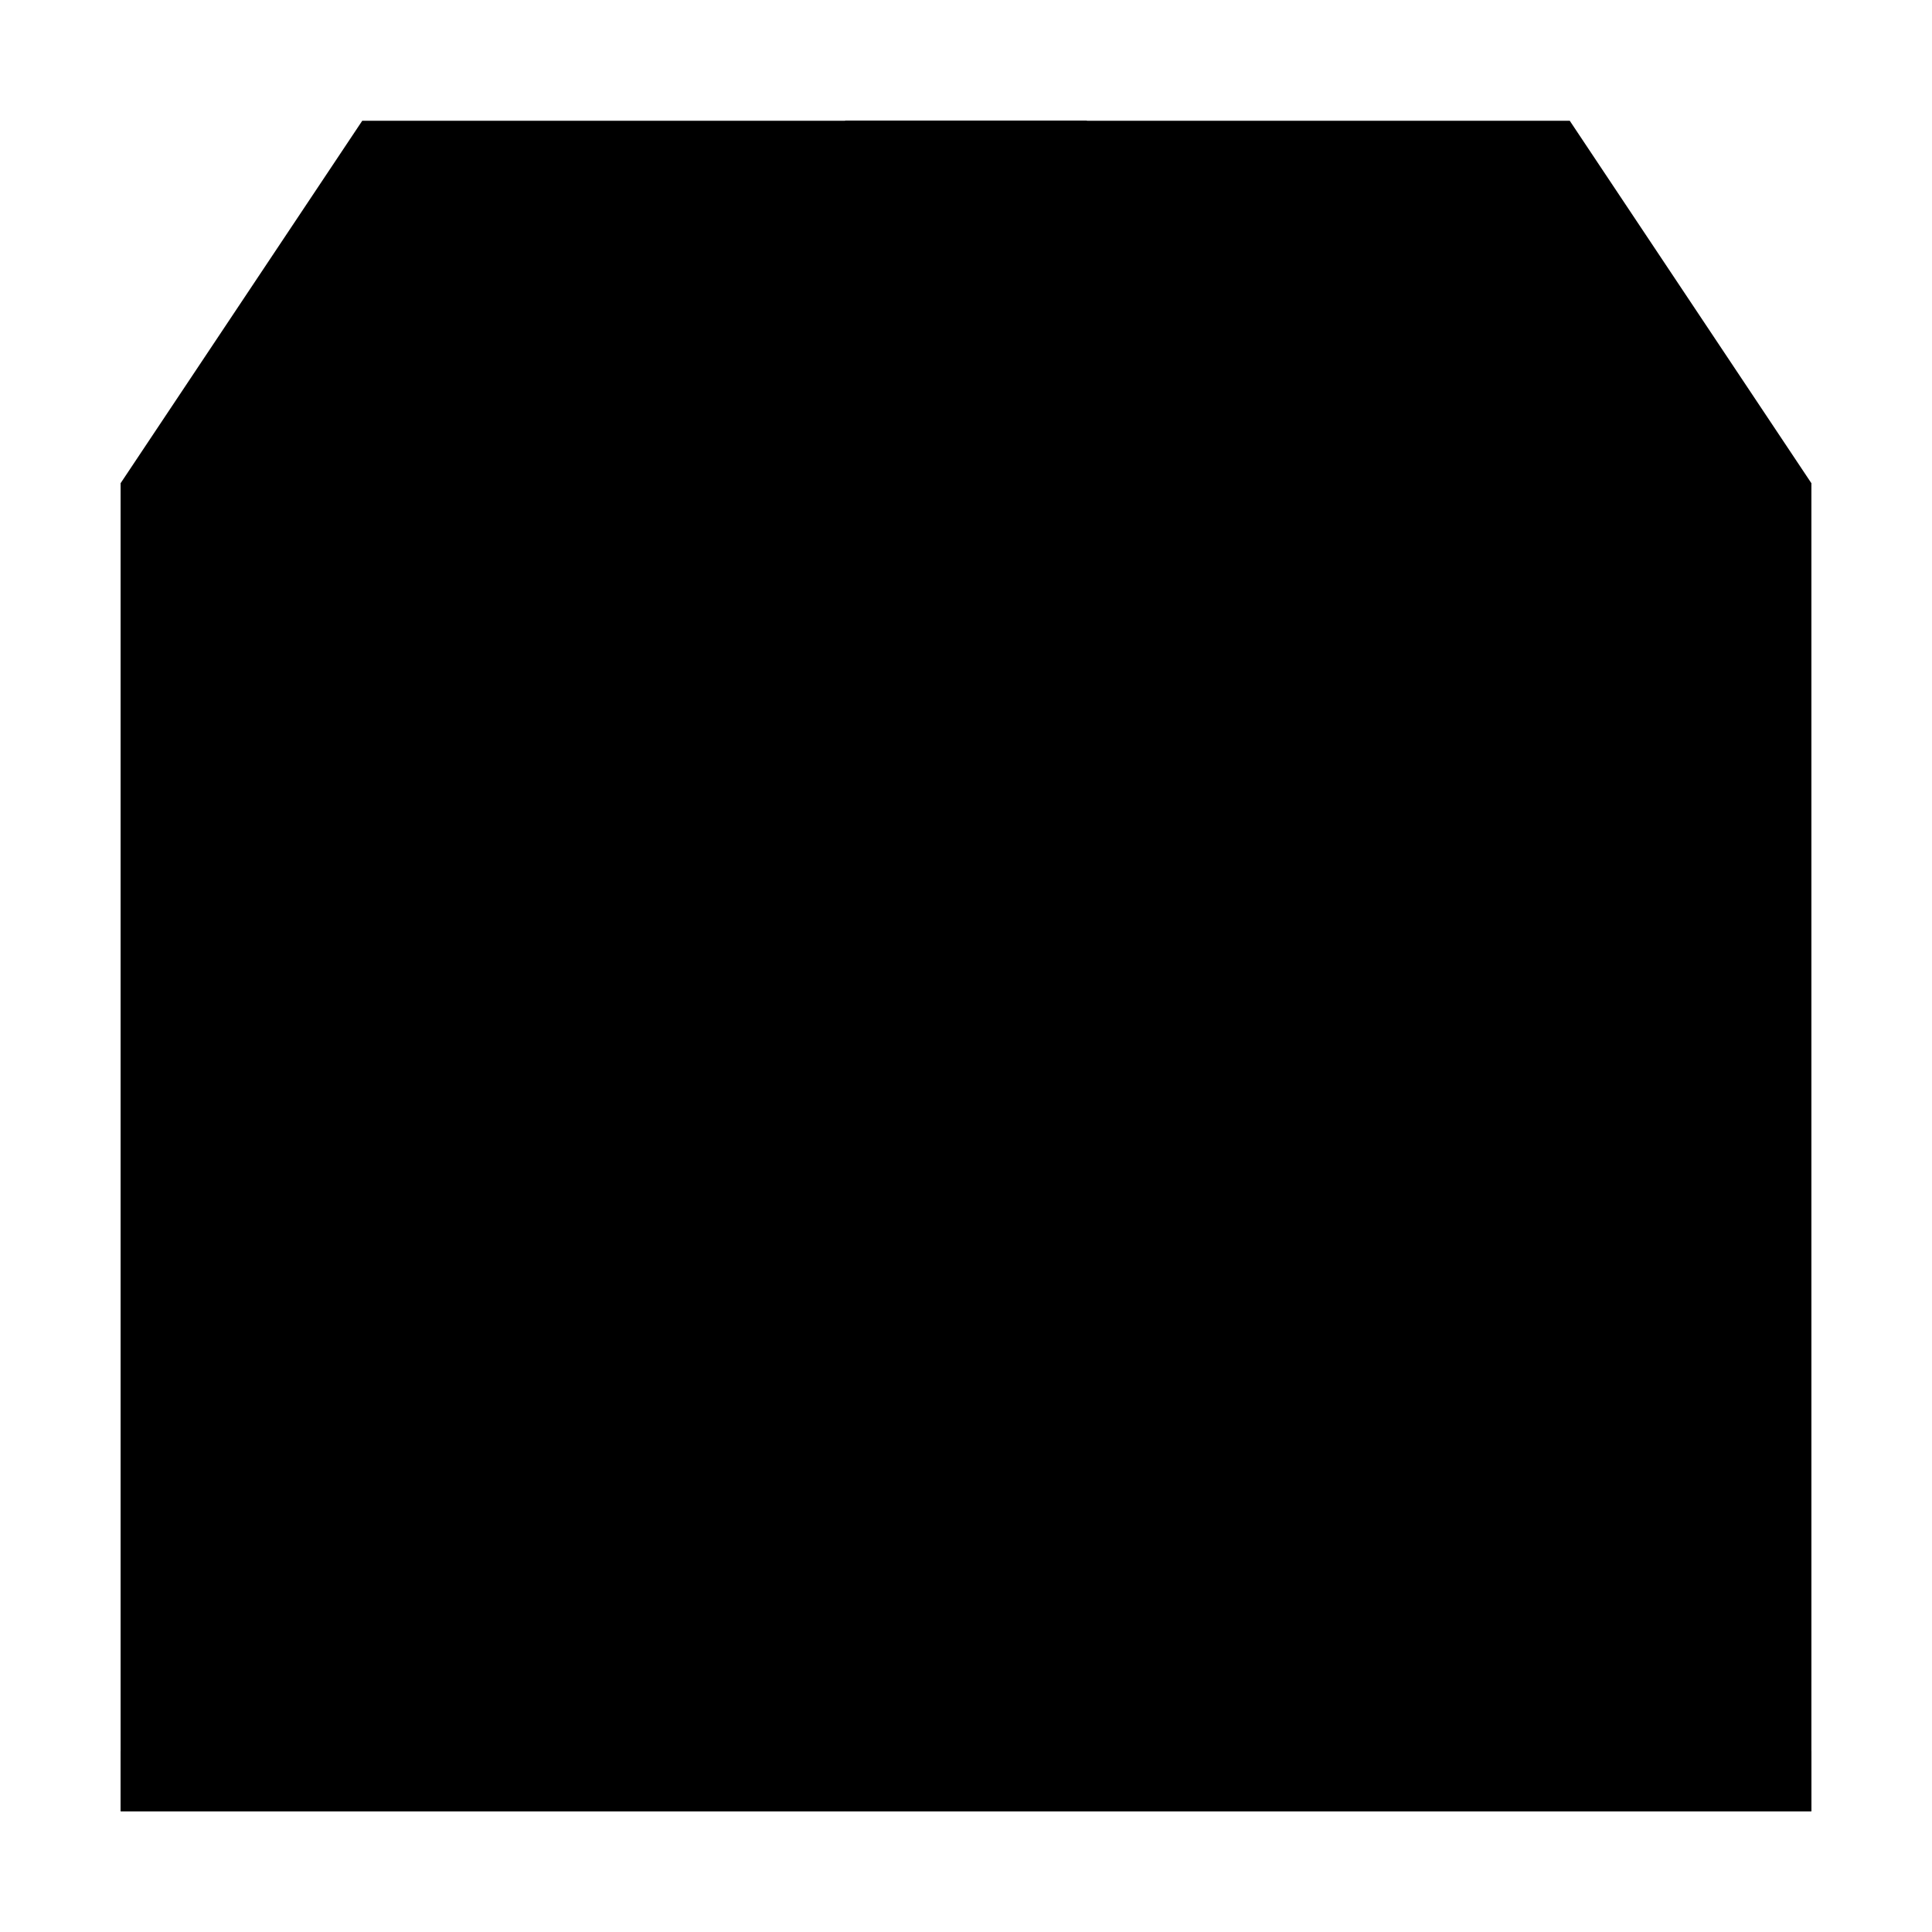
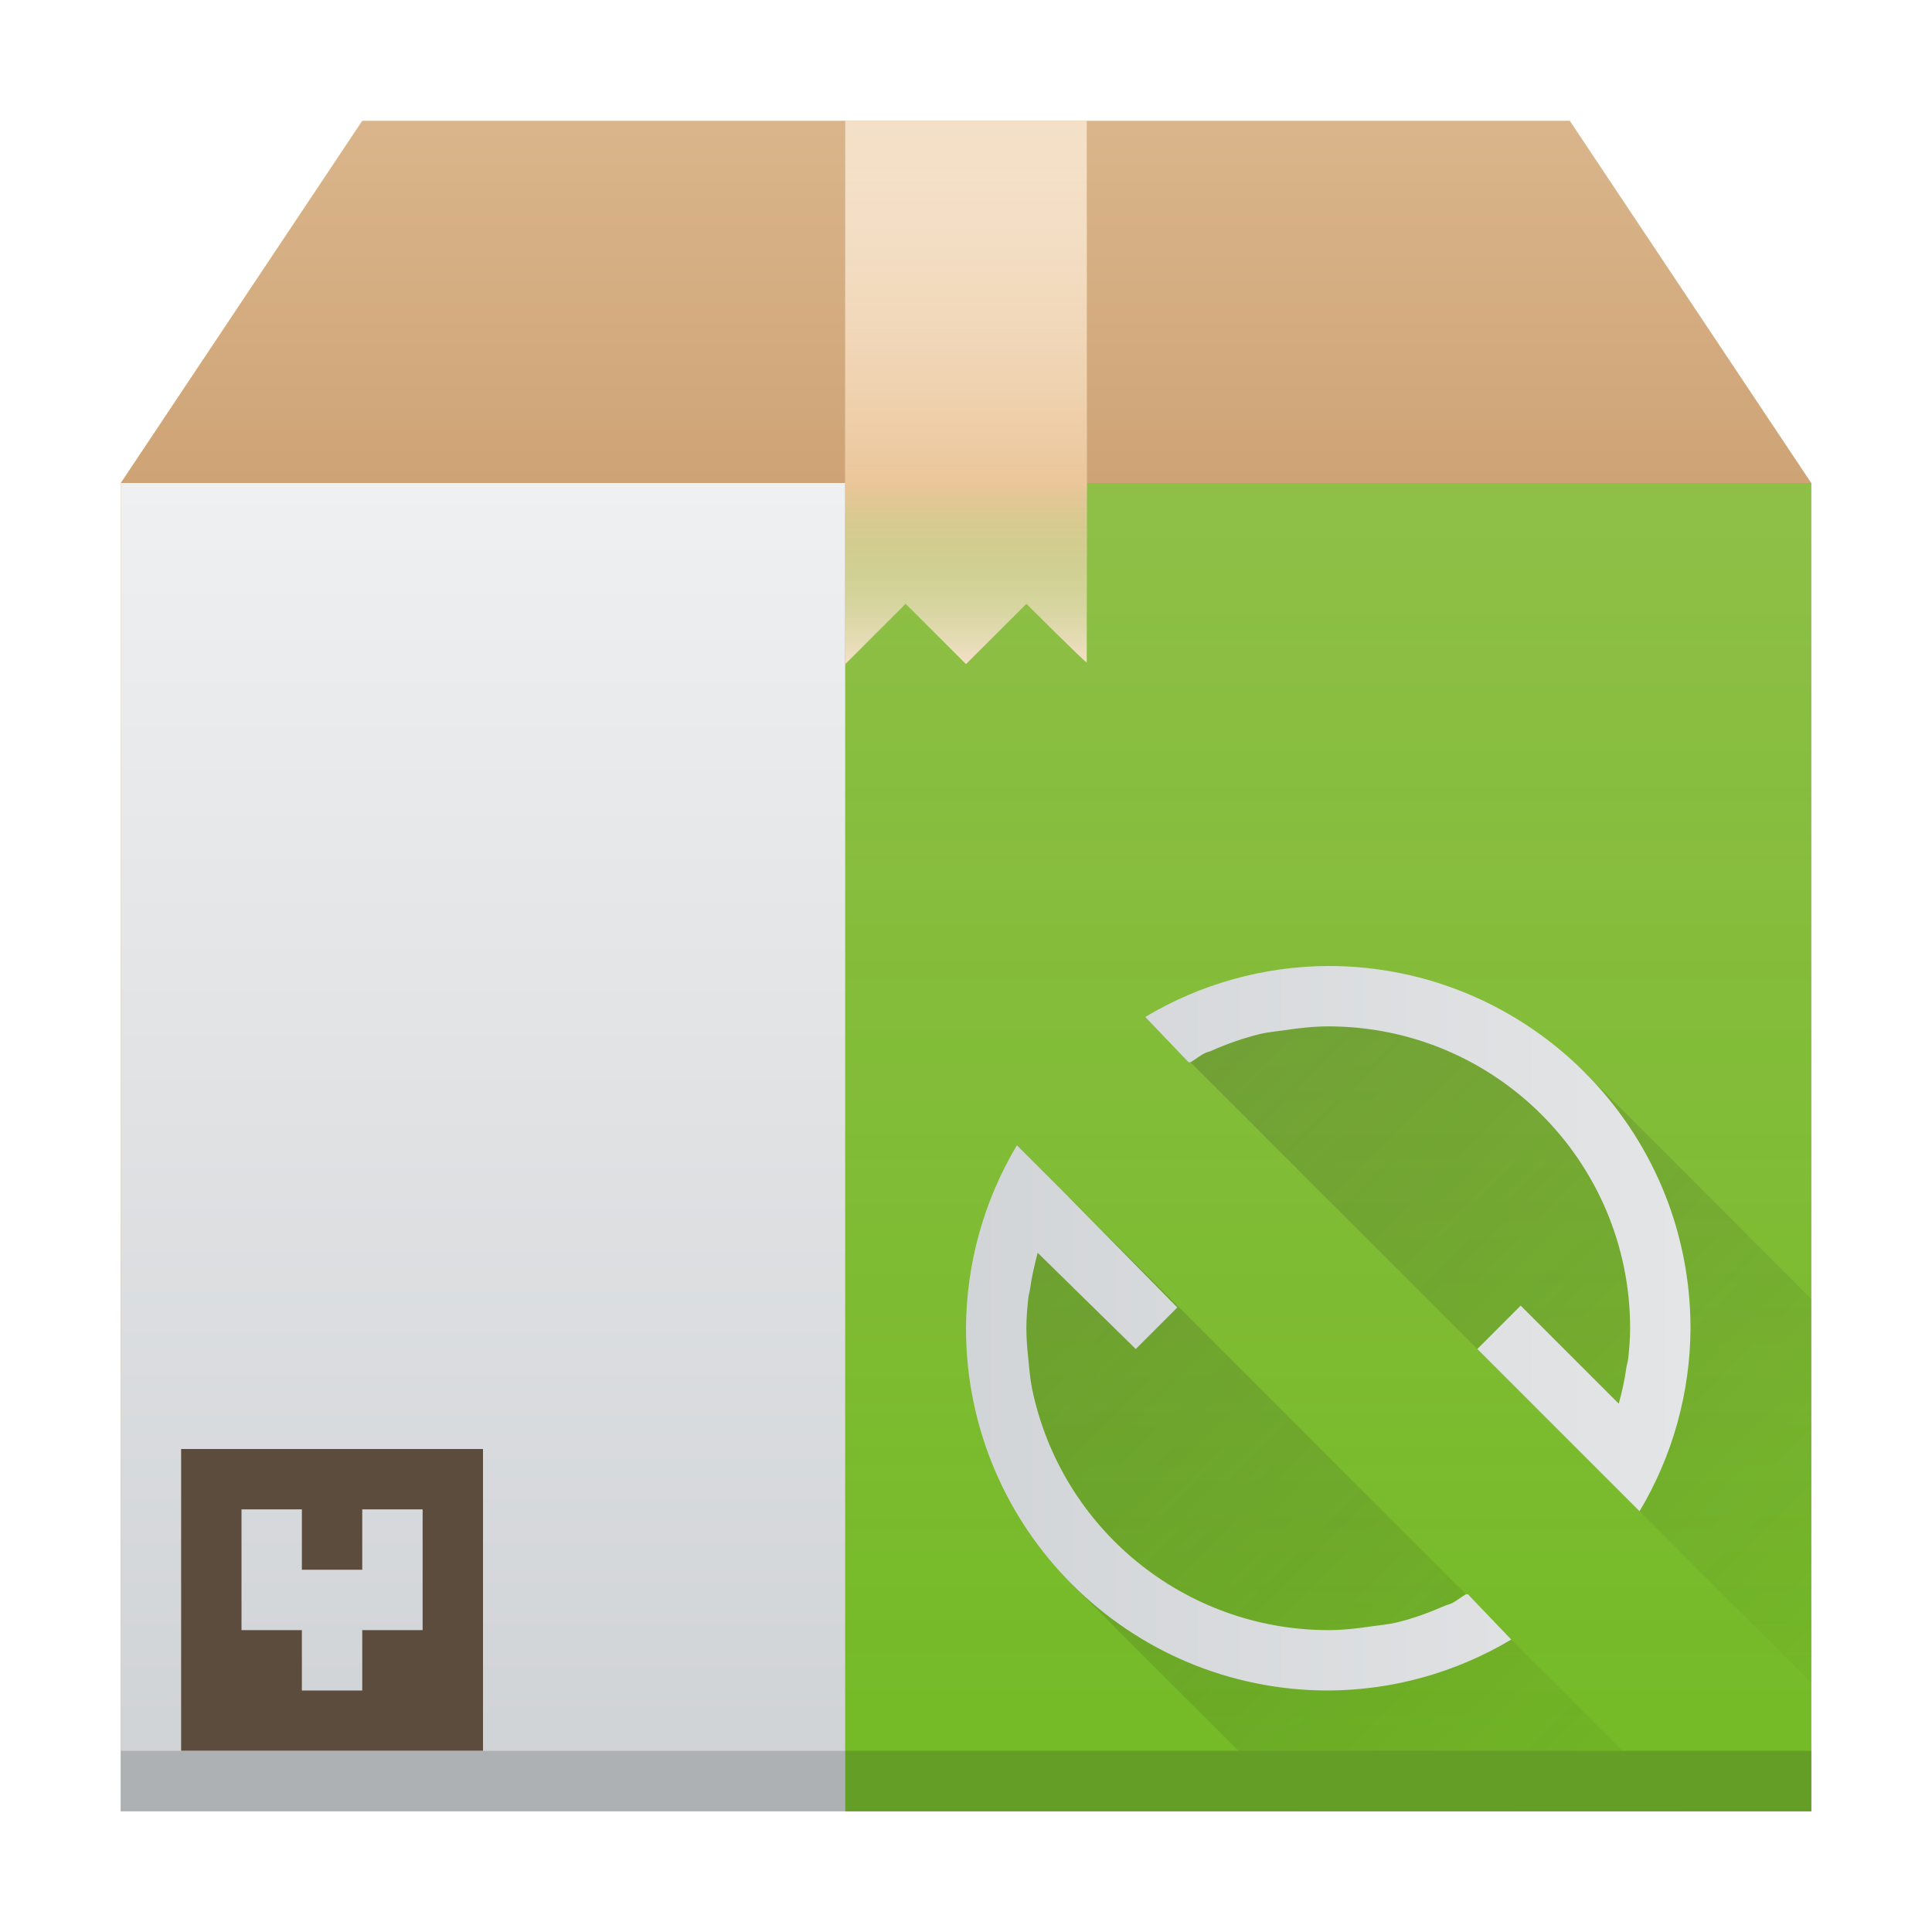
<svg xmlns="http://www.w3.org/2000/svg" xmlns:xlink="http://www.w3.org/1999/xlink" version="1.1" viewBox="0 0 32 32">
  <linearGradient id="l" x1="22" x2="22" y1="30" y2="8" gradientTransform="matrix(0,-1,-1,0,44,44)" gradientUnits="userSpaceOnUse" xlink:href="#k" />
  <linearGradient id="m" x1="18" x2="30" y1="18" y2="30" gradientUnits="userSpaceOnUse">
    <stop stop-color="#292c2f" offset="0" />
    <stop stop-opacity="0" offset="1" />
  </linearGradient>
  <linearGradient id="p" x1="25" x2="25" y1="8" y2="2" gradientUnits="userSpaceOnUse" xlink:href="#j" />
  <linearGradient id="j" x2="0" y1="30" y2="8" gradientUnits="userSpaceOnUse">
    <stop stop-color="#cea476" offset="0" />
    <stop stop-color="#dab58b" offset="1" />
  </linearGradient>
  <linearGradient id="o" x1="411.427" x2="411.427" y1="543.8" y2="512.8" gradientTransform="matrix(.35 0 0 .70968 -120 -355.923)" gradientUnits="userSpaceOnUse">
    <stop stop-color="#73ba25" offset="0" />
    <stop stop-color="#81c13b" stop-opacity=".85" offset="1" />
  </linearGradient>
  <linearGradient id="i" x1="408.57" x2="408.57" y1="512.798" y2="504.698" gradientTransform="matrix(.66667 0 0 -.37037 -256.38 197.926)" gradientUnits="userSpaceOnUse">
    <stop stop-color="#ebc69a" offset="0" />
    <stop stop-color="#73ba25" stop-opacity="0" offset="1" />
  </linearGradient>
  <linearGradient id="n" x1="411.57" x2="411.57" y1="512.801" y2="503.801" gradientTransform="translate(-256.38 -333.867) scale(.66667)" gradientUnits="userSpaceOnUse" xlink:href="#i">
    <stop stop-color="#ebc69a" offset="0" />
    <stop stop-color="#f4e0c8" stop-opacity="0" offset="1" />
  </linearGradient>
  <linearGradient id="k" x2="0" y1="30" y2="8" gradientUnits="userSpaceOnUse">
    <stop stop-color="#cfd2d5" offset="0" />
    <stop stop-color="#eff0f1" offset="1" />
  </linearGradient>
-   <path d="M6 2L2 8h28l-4-6H7z" fill-rule="evenodd" style="" />
-   <path d="M2 8h28v22H2z" style="" />
-   <path d="M2 8h12v22H2z" style="" />
-   <path d="M14 8h16v22H14z" style="" />
-   <path d="M3 24v5h5v-5zm1 1h1v1h1v-1h1v2H6v1H5v-1H4z" style="" />
+   <path d="M6 2L2 8h28l-4-6H7z" fill="url(#p)" fill-rule="evenodd" style="" />
+   <path d="M2 8h28v22H2z" fill="url(#j)" style="" />
+   <path d="M2 8h12v22H2z" fill="url(#k)" style="" />
+   <path d="M14 8h16v22H14z" fill="url(#o)" style="" />
+   <path d="M3 24v5h5v-5zm1 1h1v1h1v-1h1v2H6v1H5v-1H4z" fill="#5c4c3e" style="" />
  <g stroke-opacity=".55" stroke-width="1.867" style="">
-     <path d="M14 2v9l1-1 1 1 1-1s1 1 1 .972V2z" style="" />
-     <path d="m14 2h4v6h-4z" style="" />
-     <path d="M14 8v3l1-1 1 1 1-1s1 1 1 .973V8z" style="" />
+     <path d="M14 2v9l1-1 1 1 1-1s1 1 1 .972V2z" fill="#f4e0c8" style="" />
+     <path d="m14 2h4v6h-4z" fill="url(#n)" style="" />
+     <path d="M14 8v3l1-1 1 1 1-1s1 1 1 .973V8z" fill="url(#i)" style="" />
  </g>
-   <path d="M18.969 16.844L30 27.875v-6.36l-3.757-3.758L22 16zm-2.125 2.125L27.875 30h-6.36l-3.758-3.757L16 22z" opacity=".2" style="" />
-   <path d="m28 22a5.96 5.96 0 0 1-0.844 3.031l-2.687-2.687 0.718-0.719 1.625 1.625c0.052-0.195 0.098-0.39 0.125-0.594 8e-3 -0.052 0.026-0.103 0.032-0.156 0.017-0.168 0.031-0.327 0.031-0.5a5 5 0 0 0-5-5c-0.243 0-0.486 0.028-0.719 0.063-0.136 0.02-0.274 0.031-0.406 0.062a4.737 4.737 0 0 0-0.813 0.281c-0.03 0.014-0.063 0.018-0.093 0.032-0.092 0.04-0.164 0.108-0.25 0.156-8e-3 4e-3 -0.023-5e-3 -0.032 0l-0.718-0.75a5.96 5.96 0 0 1 3.031-0.844 6 6 0 0 1 6 6zm-2.969 5.156a5.96 5.96 0 0 1-3.031 0.844 6 6 0 0 1-6-6 5.96 5.96 0 0 1 0.844-3.031l0.75 0.75 1.906 1.937-0.688 0.688-1.625-1.594c-0.05 0.195-0.097 0.39-0.125 0.594-7e-3 0.052-0.025 0.103-0.03 0.156-0.018 0.168-0.032 0.327-0.032 0.5s0.014 0.332 0.031 0.5 0.03 0.337 0.063 0.5a5.017 5.017 0 0 0 4.906 4c0.248 0 0.48-0.028 0.719-0.063 0.136-0.02 0.274-0.031 0.406-0.062 0.287-0.067 0.548-0.167 0.813-0.281 0.03-0.013 0.063-0.018 0.093-0.032 0.09-0.04 0.165-0.108 0.25-0.156h0.032z" style="" />
-   <path d="m2 29v1h12v-1z" style="" />
-   <path d="M14 29h16v1H14z" style="" />
+   <path d="M18.969 16.844L30 27.875v-6.36l-3.757-3.758L22 16zm-2.125 2.125L27.875 30h-6.36l-3.758-3.757L16 22z" fill="url(#m)" opacity=".2" style="" />
+   <path d="m28 22a5.96 5.96 0 0 1-0.844 3.031l-2.687-2.687 0.718-0.719 1.625 1.625c0.052-0.195 0.098-0.39 0.125-0.594 8e-3 -0.052 0.026-0.103 0.032-0.156 0.017-0.168 0.031-0.327 0.031-0.5a5 5 0 0 0-5-5c-0.243 0-0.486 0.028-0.719 0.063-0.136 0.02-0.274 0.031-0.406 0.062a4.737 4.737 0 0 0-0.813 0.281c-0.03 0.014-0.063 0.018-0.093 0.032-0.092 0.04-0.164 0.108-0.25 0.156-8e-3 4e-3 -0.023-5e-3 -0.032 0l-0.718-0.75a5.96 5.96 0 0 1 3.031-0.844 6 6 0 0 1 6 6zm-2.969 5.156a5.96 5.96 0 0 1-3.031 0.844 6 6 0 0 1-6-6 5.96 5.96 0 0 1 0.844-3.031l0.75 0.75 1.906 1.937-0.688 0.688-1.625-1.594c-0.05 0.195-0.097 0.39-0.125 0.594-7e-3 0.052-0.025 0.103-0.03 0.156-0.018 0.168-0.032 0.327-0.032 0.5s0.014 0.332 0.031 0.5 0.03 0.337 0.063 0.5a5.017 5.017 0 0 0 4.906 4c0.248 0 0.48-0.028 0.719-0.063 0.136-0.02 0.274-0.031 0.406-0.062 0.287-0.067 0.548-0.167 0.813-0.281 0.03-0.013 0.063-0.018 0.093-0.032 0.09-0.04 0.165-0.108 0.25-0.156h0.032z" fill="url(#l)" style="" />
+   <path d="m2 29v1h12v-1z" fill="#adb1b3" style="" />
+   <path d="M14 29h16v1H14z" fill="#649e26" style="" />
</svg>
